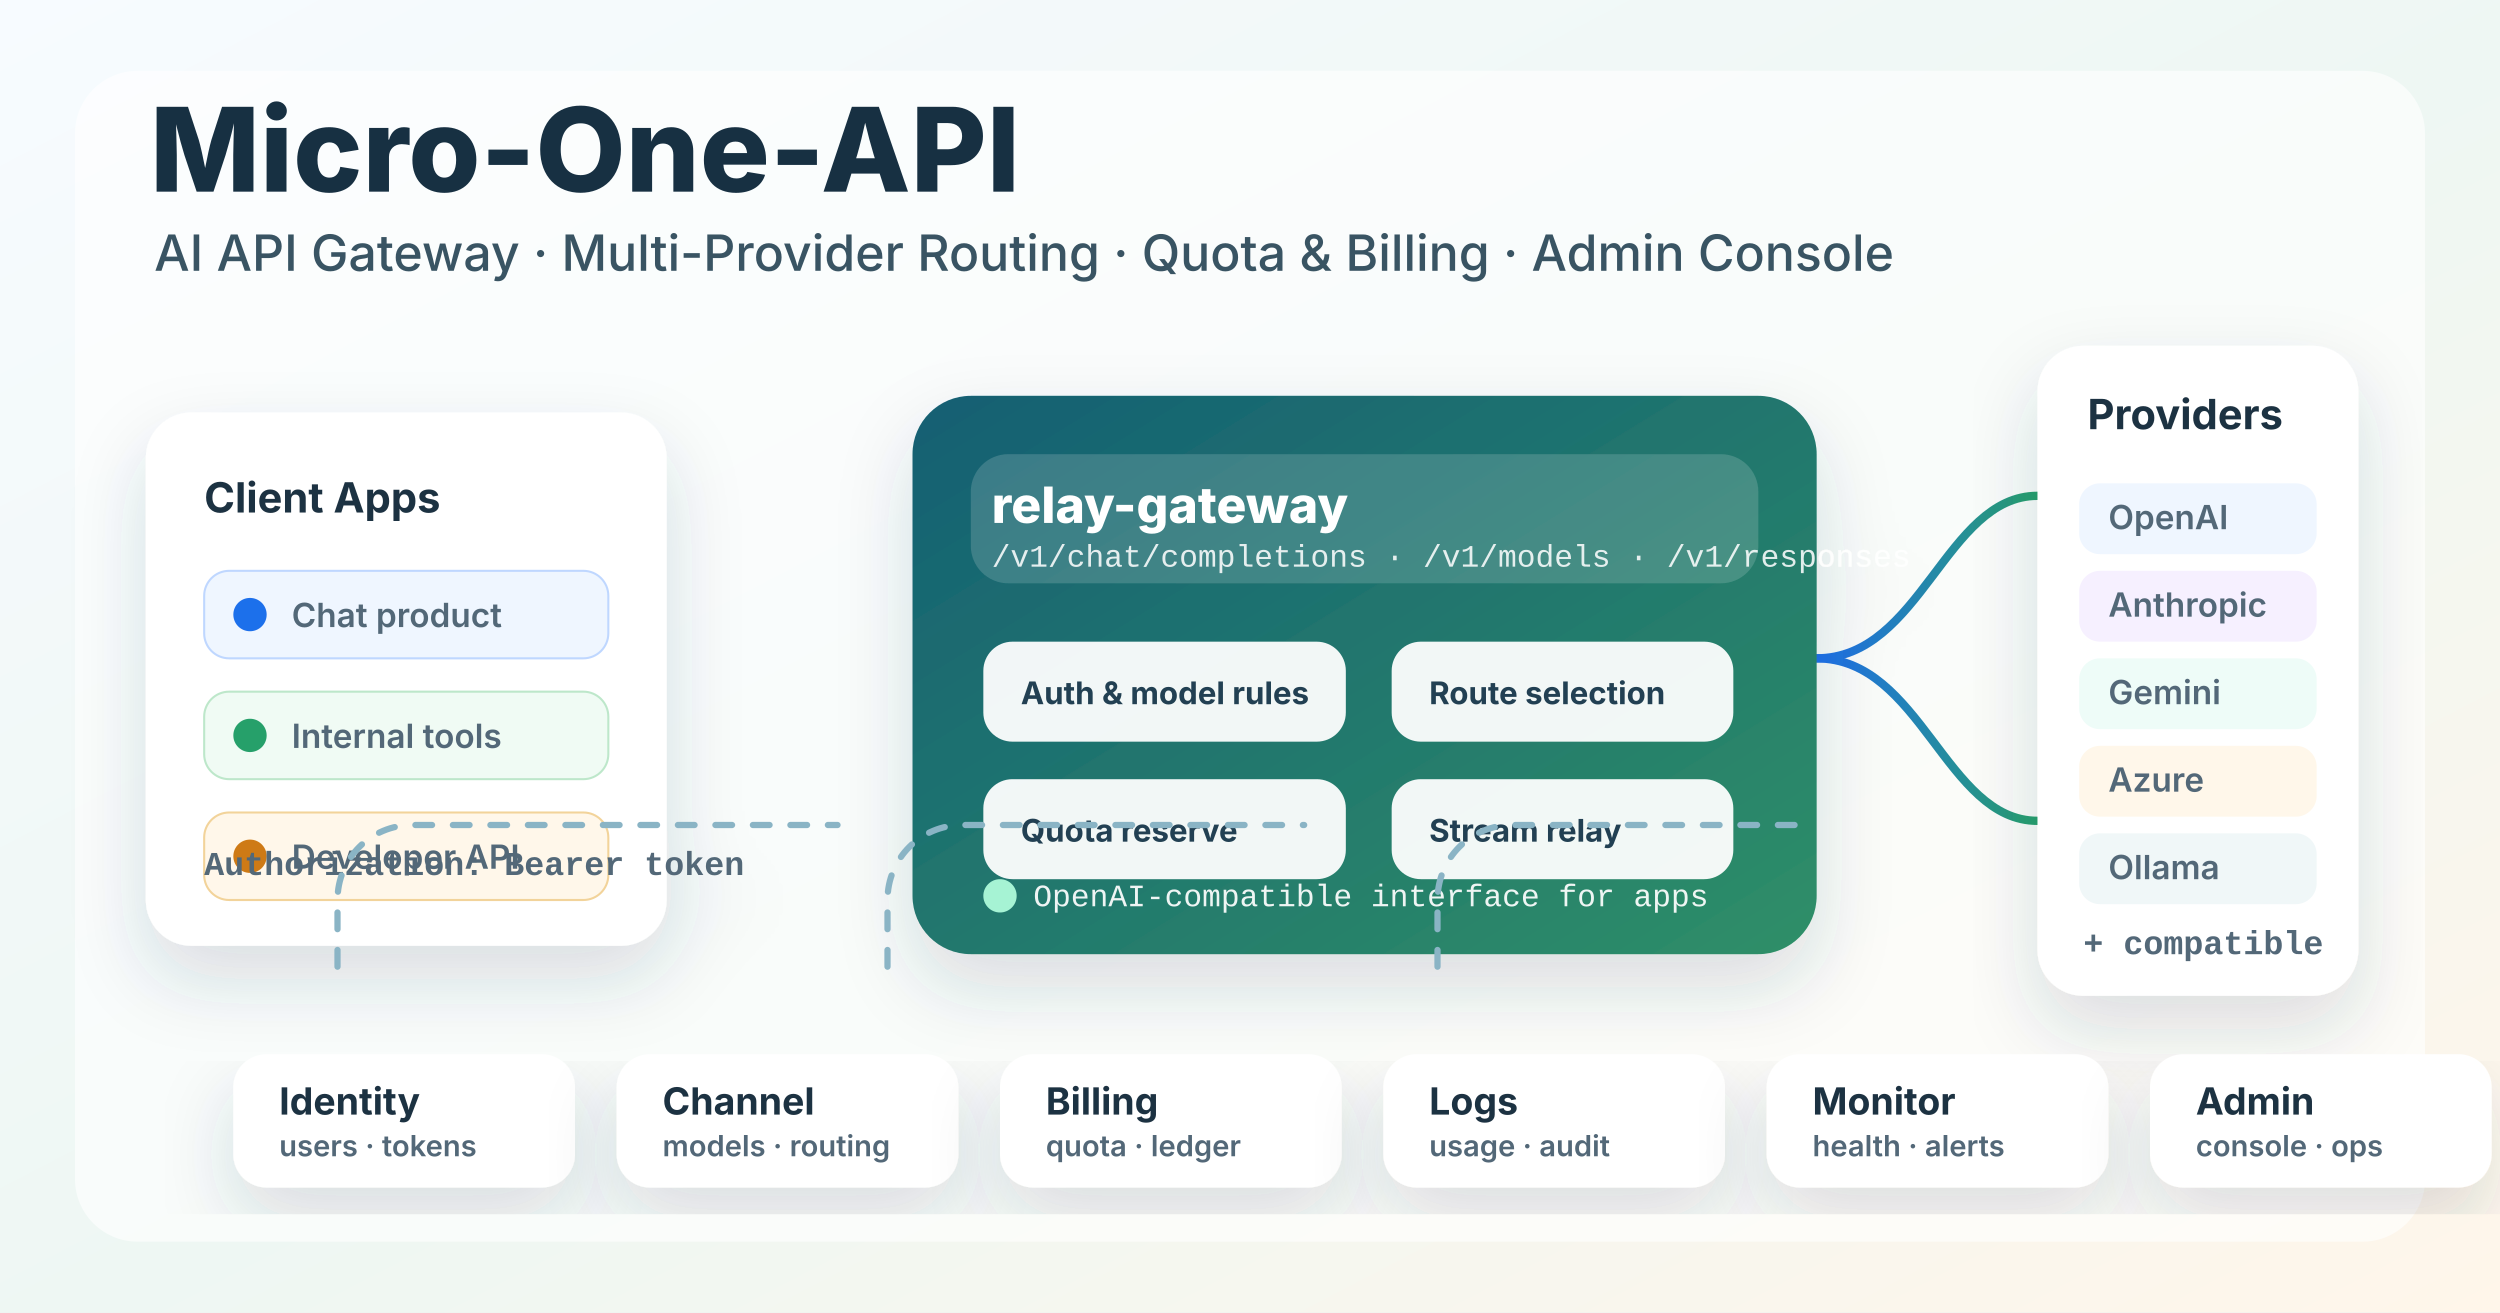
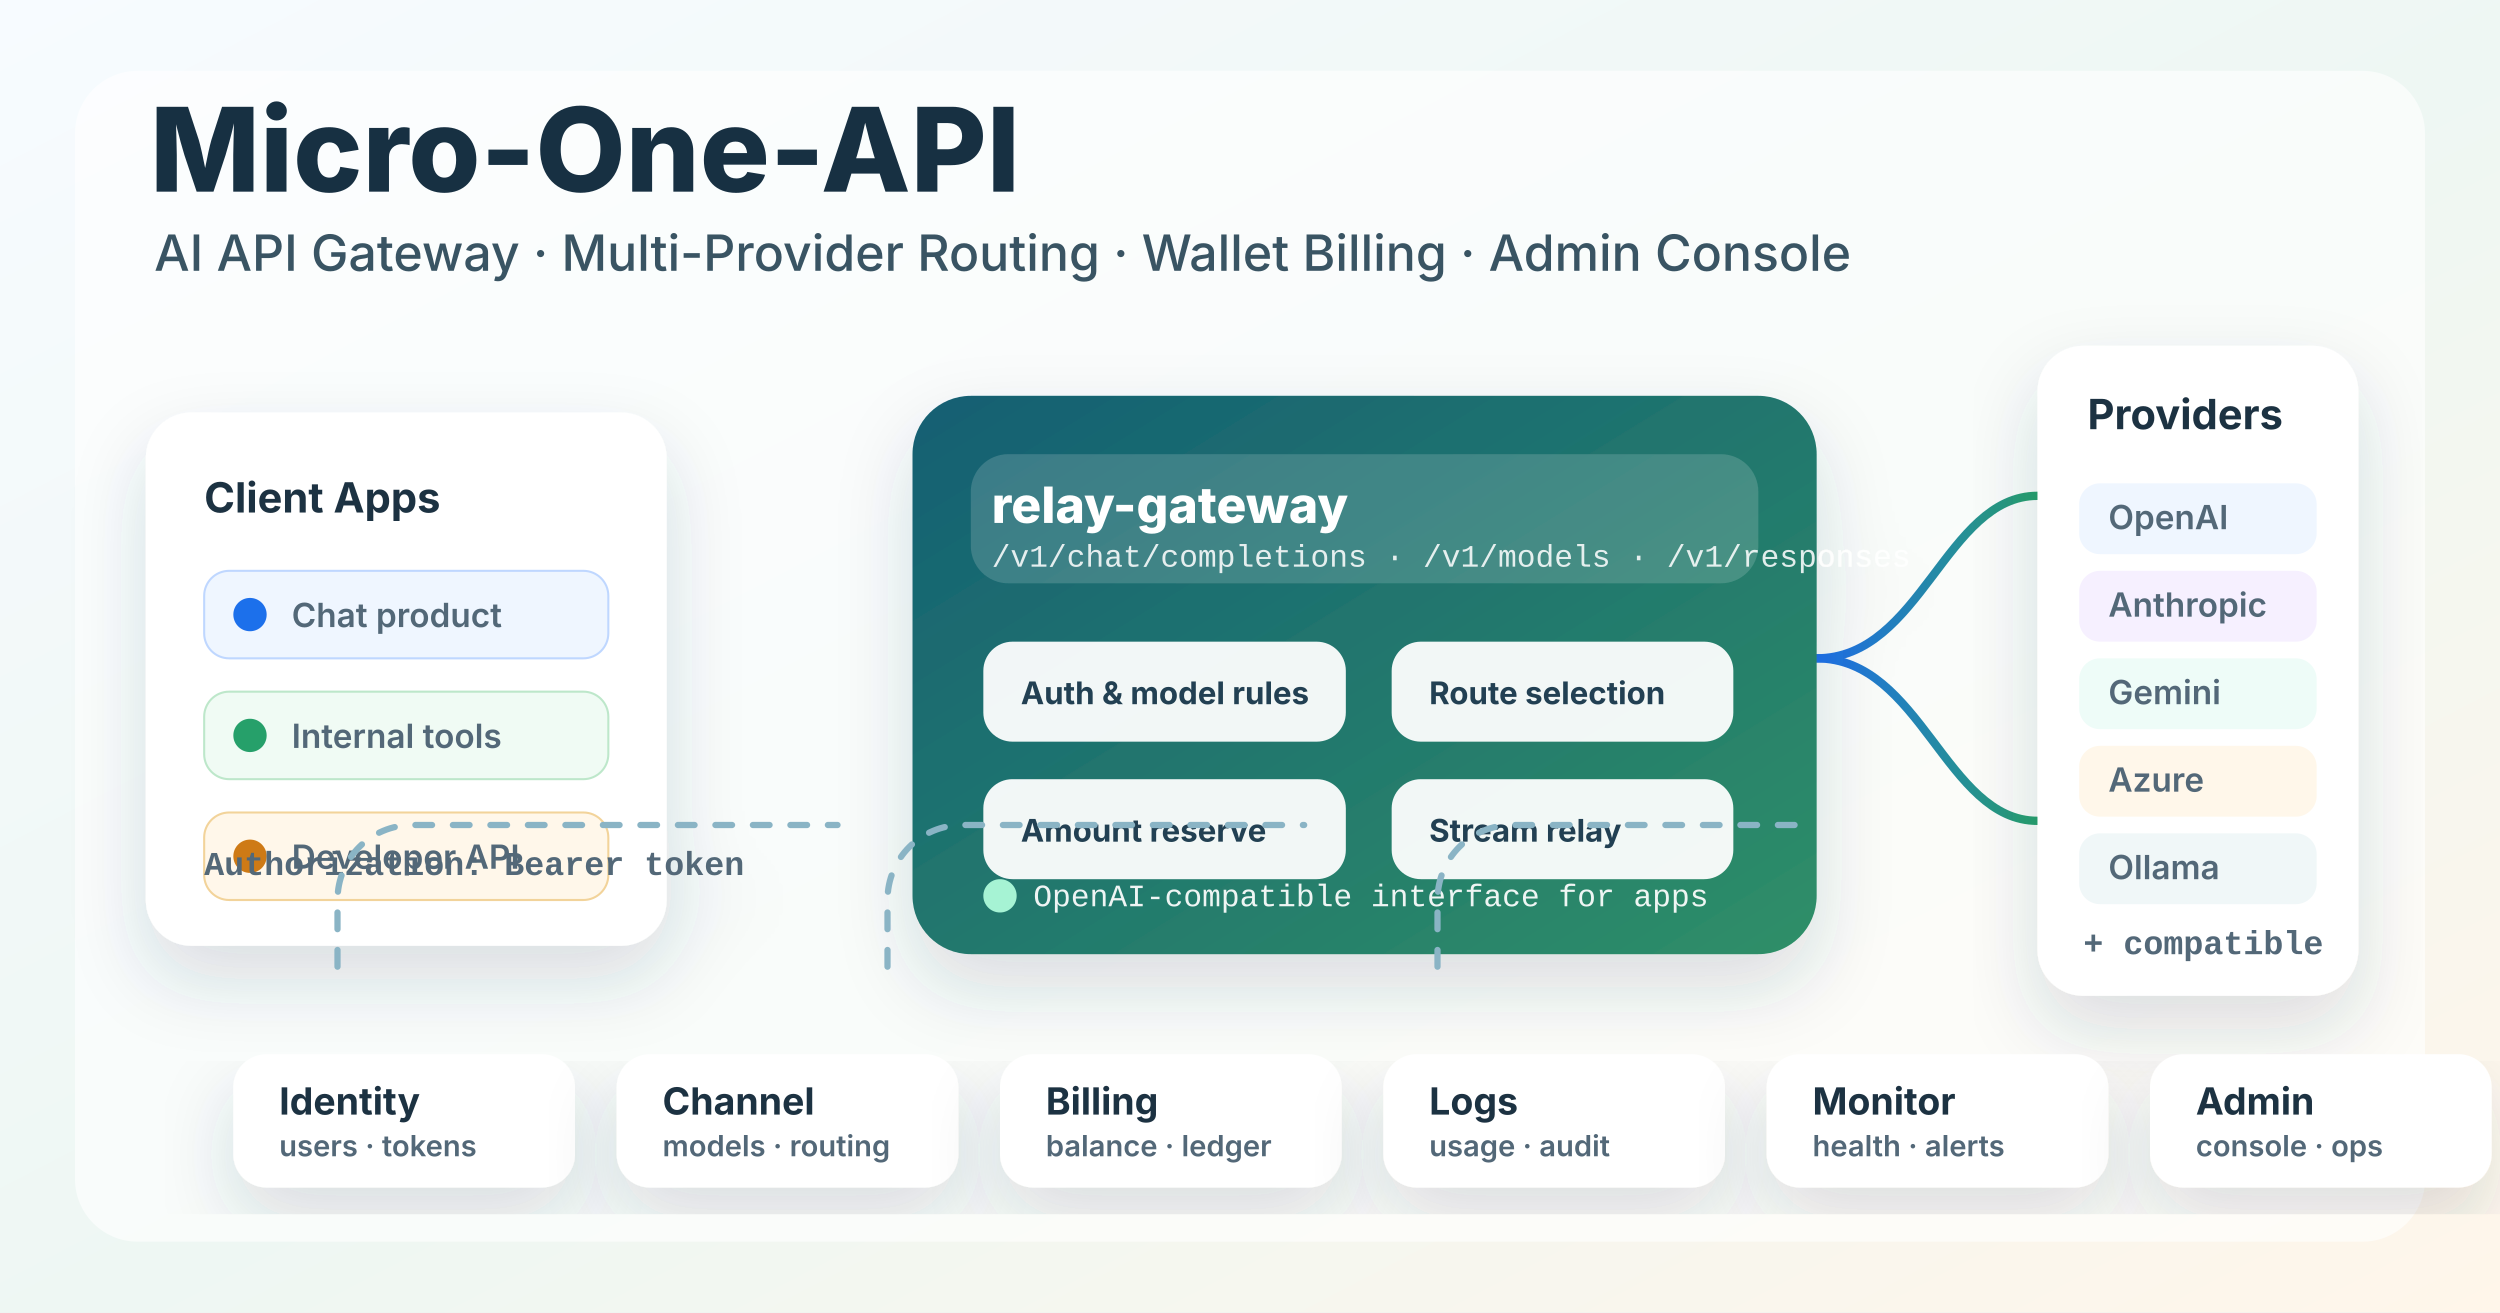
<svg xmlns="http://www.w3.org/2000/svg" width="1200" height="630" viewBox="0 0 1200 630" role="img" aria-labelledby="title desc">
  <defs>
    <linearGradient id="bg" x1="0" y1="0" x2="1" y2="1">
      <stop offset="0" stop-color="#f7fbff" />
      <stop offset="0.52" stop-color="#eef7f3" />
      <stop offset="1" stop-color="#fff6ea" />
    </linearGradient>
    <linearGradient id="gateway" x1="0" y1="0" x2="1" y2="1">
      <stop offset="0" stop-color="#145f73" />
      <stop offset="1" stop-color="#2f8f68" />
    </linearGradient>
    <linearGradient id="accent" x1="0" y1="0" x2="1" y2="0">
      <stop offset="0" stop-color="#1f6feb" />
      <stop offset="1" stop-color="#28a06b" />
    </linearGradient>
    <filter id="shadow" x="-20%" y="-20%" width="140%" height="140%">
      <feDropShadow dx="0" dy="16" stdDeviation="18" flood-color="#24445a" flood-opacity="0.16" />
    </filter>
    <style>
      .sans { font-family: Inter, ui-sans-serif, system-ui, -apple-system, BlinkMacSystemFont, "Segoe UI", sans-serif; }
      .mono { font-family: "SFMono-Regular", Consolas, "Liberation Mono", monospace; }
      .title { font-size: 56px; font-weight: 800; fill: #173042; letter-spacing: 0; }
      .subtitle { font-size: 24px; font-weight: 500; fill: #395463; letter-spacing: 0; }
      .label { font-size: 20px; font-weight: 700; fill: #1f3342; letter-spacing: 0; }
      .small { font-size: 16px; font-weight: 600; fill: #536878; letter-spacing: 0; }
      .chip { font-size: 15px; font-weight: 700; fill: #234152; letter-spacing: 0; }
      .white { fill: #ffffff; }
      .muted-line { stroke: #bbd1dc; stroke-width: 2; }
      .route-line { stroke: url(#accent); stroke-width: 4; stroke-linecap: round; fill: none; }
      .dash-line { stroke: #8ab4c5; stroke-width: 3; stroke-linecap: round; stroke-dasharray: 8 10; fill: none; }
    </style>
  </defs>
  <rect width="1200" height="630" fill="url(#bg)" />
  <rect x="36" y="34" width="1128" height="562" rx="30" fill="#ffffff" opacity="0.62" />
  <g class="sans">
    <text x="72" y="92" class="title">Micro-One-API</text>
-     <text x="74" y="130" class="subtitle">AI API Gateway · Multi-Provider Routing · Quota &amp; Billing · Admin Console</text>
+     <text x="74" y="130" class="subtitle">AI API Gateway · Multi-Provider Routing · Wallet Billing · Admin Console</text>
  </g>
  <g transform="translate(70 198)" filter="url(#shadow)">
    <rect x="0" y="0" width="250" height="256" rx="22" fill="#ffffff" />
    <text x="28" y="48" class="sans label">Client Apps</text>
    <g transform="translate(28 76)">
      <rect x="0" y="0" width="194" height="42" rx="12" fill="#eff6ff" stroke="#bfd7ff" />
      <circle cx="22" cy="21" r="8" fill="#1f6feb" />
      <text x="42" y="27" class="sans small">Chat product</text>
      <rect x="0" y="58" width="194" height="42" rx="12" fill="#f0fbf4" stroke="#bde7ca" />
      <circle cx="22" cy="79" r="8" fill="#28a06b" />
      <text x="42" y="85" class="sans small">Internal tools</text>
      <rect x="0" y="116" width="194" height="42" rx="12" fill="#fff7ea" stroke="#f2d39a" />
      <circle cx="22" cy="137" r="8" fill="#ce7a16" />
      <text x="42" y="143" class="sans small">Developer API</text>
    </g>
    <text x="28" y="222" class="mono small">Authorization: Bearer token</text>
  </g>
  <path d="M322 316 C382 316 392 316 438 316" class="route-line" />
  <path d="M872 316 C922 316 934 238 978 238" class="route-line" />
  <path d="M872 316 C922 316 934 316 978 316" class="route-line" />
  <path d="M872 316 C922 316 934 394 978 394" class="route-line" />
  <g transform="translate(438 190)" filter="url(#shadow)">
    <rect x="0" y="0" width="434" height="268" rx="28" fill="url(#gateway)" />
    <rect x="28" y="28" width="378" height="62" rx="18" fill="#ffffff" opacity="0.16" />
    <text x="38" y="61" class="sans white" style="font-size:24px;font-weight:800;letter-spacing:0">relay-gateway</text>
    <text x="38" y="82" class="mono white" style="font-size:15px;opacity:.86">/v1/chat/completions · /v1/models · /v1/responses</text>
    <g transform="translate(34 118)">
      <rect x="0" y="0" width="174" height="48" rx="14" fill="#ffffff" opacity="0.94" />
      <text x="18" y="30" class="sans chip">Auth &amp; model rules</text>
      <rect x="196" y="0" width="164" height="48" rx="14" fill="#ffffff" opacity="0.94" />
      <text x="214" y="30" class="sans chip">Route selection</text>
      <rect x="0" y="66" width="174" height="48" rx="14" fill="#ffffff" opacity="0.94" />
-       <text x="18" y="96" class="sans chip">Quota reserve</text>
+       <text x="18" y="96" class="sans chip">Amount reserve</text>
      <rect x="196" y="66" width="164" height="48" rx="14" fill="#ffffff" opacity="0.94" />
      <text x="214" y="96" class="sans chip">Stream relay</text>
    </g>
    <g transform="translate(34 232)">
      <circle cx="8" cy="8" r="8" fill="#a6f3d4" />
      <text x="24" y="13" class="mono white" style="font-size:15px;opacity:.92">OpenAI-compatible interface for apps</text>
    </g>
  </g>
  <g transform="translate(978 166)" filter="url(#shadow)">
    <rect x="0" y="0" width="154" height="312" rx="22" fill="#ffffff" />
    <text x="24" y="40" class="sans label">Providers</text>
    <g class="sans small">
      <rect x="20" y="66" width="114" height="34" rx="10" fill="#eff6ff" />
      <text x="34" y="88">OpenAI</text>
      <rect x="20" y="108" width="114" height="34" rx="10" fill="#f6f0ff" />
      <text x="34" y="130">Anthropic</text>
      <rect x="20" y="150" width="114" height="34" rx="10" fill="#eefcf8" />
      <text x="34" y="172">Gemini</text>
      <rect x="20" y="192" width="114" height="34" rx="10" fill="#fff7ea" />
      <text x="34" y="214">Azure</text>
      <rect x="20" y="234" width="114" height="34" rx="10" fill="#f0f7f8" />
      <text x="34" y="256">Ollama</text>
      <text x="22" y="292" class="mono small">+ compatible</text>
    </g>
  </g>
  <g transform="translate(112 506)" class="sans">
    <path d="M50 -42 V-74 C50 -94 66 -110 86 -110 H290" class="dash-line" />
    <path d="M314 -42 V-74 C314 -94 330 -110 350 -110 H514" class="dash-line" />
    <path d="M578 -42 V-74 C578 -94 594 -110 614 -110 H752" class="dash-line" />
    <g filter="url(#shadow)">
      <rect x="0" y="0" width="164" height="64" rx="16" fill="#ffffff" />
      <text x="22" y="29" class="label" style="font-size:18px">Identity</text>
      <text x="22" y="49" class="small" style="font-size:14px">users · tokens</text>
    </g>
    <g transform="translate(184 0)" filter="url(#shadow)">
      <rect x="0" y="0" width="164" height="64" rx="16" fill="#ffffff" />
      <text x="22" y="29" class="label" style="font-size:18px">Channel</text>
      <text x="22" y="49" class="small" style="font-size:14px">models · routing</text>
    </g>
    <g transform="translate(368 0)" filter="url(#shadow)">
      <rect x="0" y="0" width="164" height="64" rx="16" fill="#ffffff" />
      <text x="22" y="29" class="label" style="font-size:18px">Billing</text>
-       <text x="22" y="49" class="small" style="font-size:14px">quota · ledger</text>
+       <text x="22" y="49" class="small" style="font-size:14px">balance · ledger</text>
    </g>
    <g transform="translate(552 0)" filter="url(#shadow)">
      <rect x="0" y="0" width="164" height="64" rx="16" fill="#ffffff" />
      <text x="22" y="29" class="label" style="font-size:18px">Logs</text>
      <text x="22" y="49" class="small" style="font-size:14px">usage · audit</text>
    </g>
    <g transform="translate(736 0)" filter="url(#shadow)">
      <rect x="0" y="0" width="164" height="64" rx="16" fill="#ffffff" />
      <text x="22" y="29" class="label" style="font-size:18px">Monitor</text>
      <text x="22" y="49" class="small" style="font-size:14px">health · alerts</text>
    </g>
    <g transform="translate(920 0)" filter="url(#shadow)">
      <rect x="0" y="0" width="164" height="64" rx="16" fill="#ffffff" />
      <text x="22" y="29" class="label" style="font-size:18px">Admin</text>
      <text x="22" y="49" class="small" style="font-size:14px">console · ops</text>
    </g>
  </g>
</svg>
